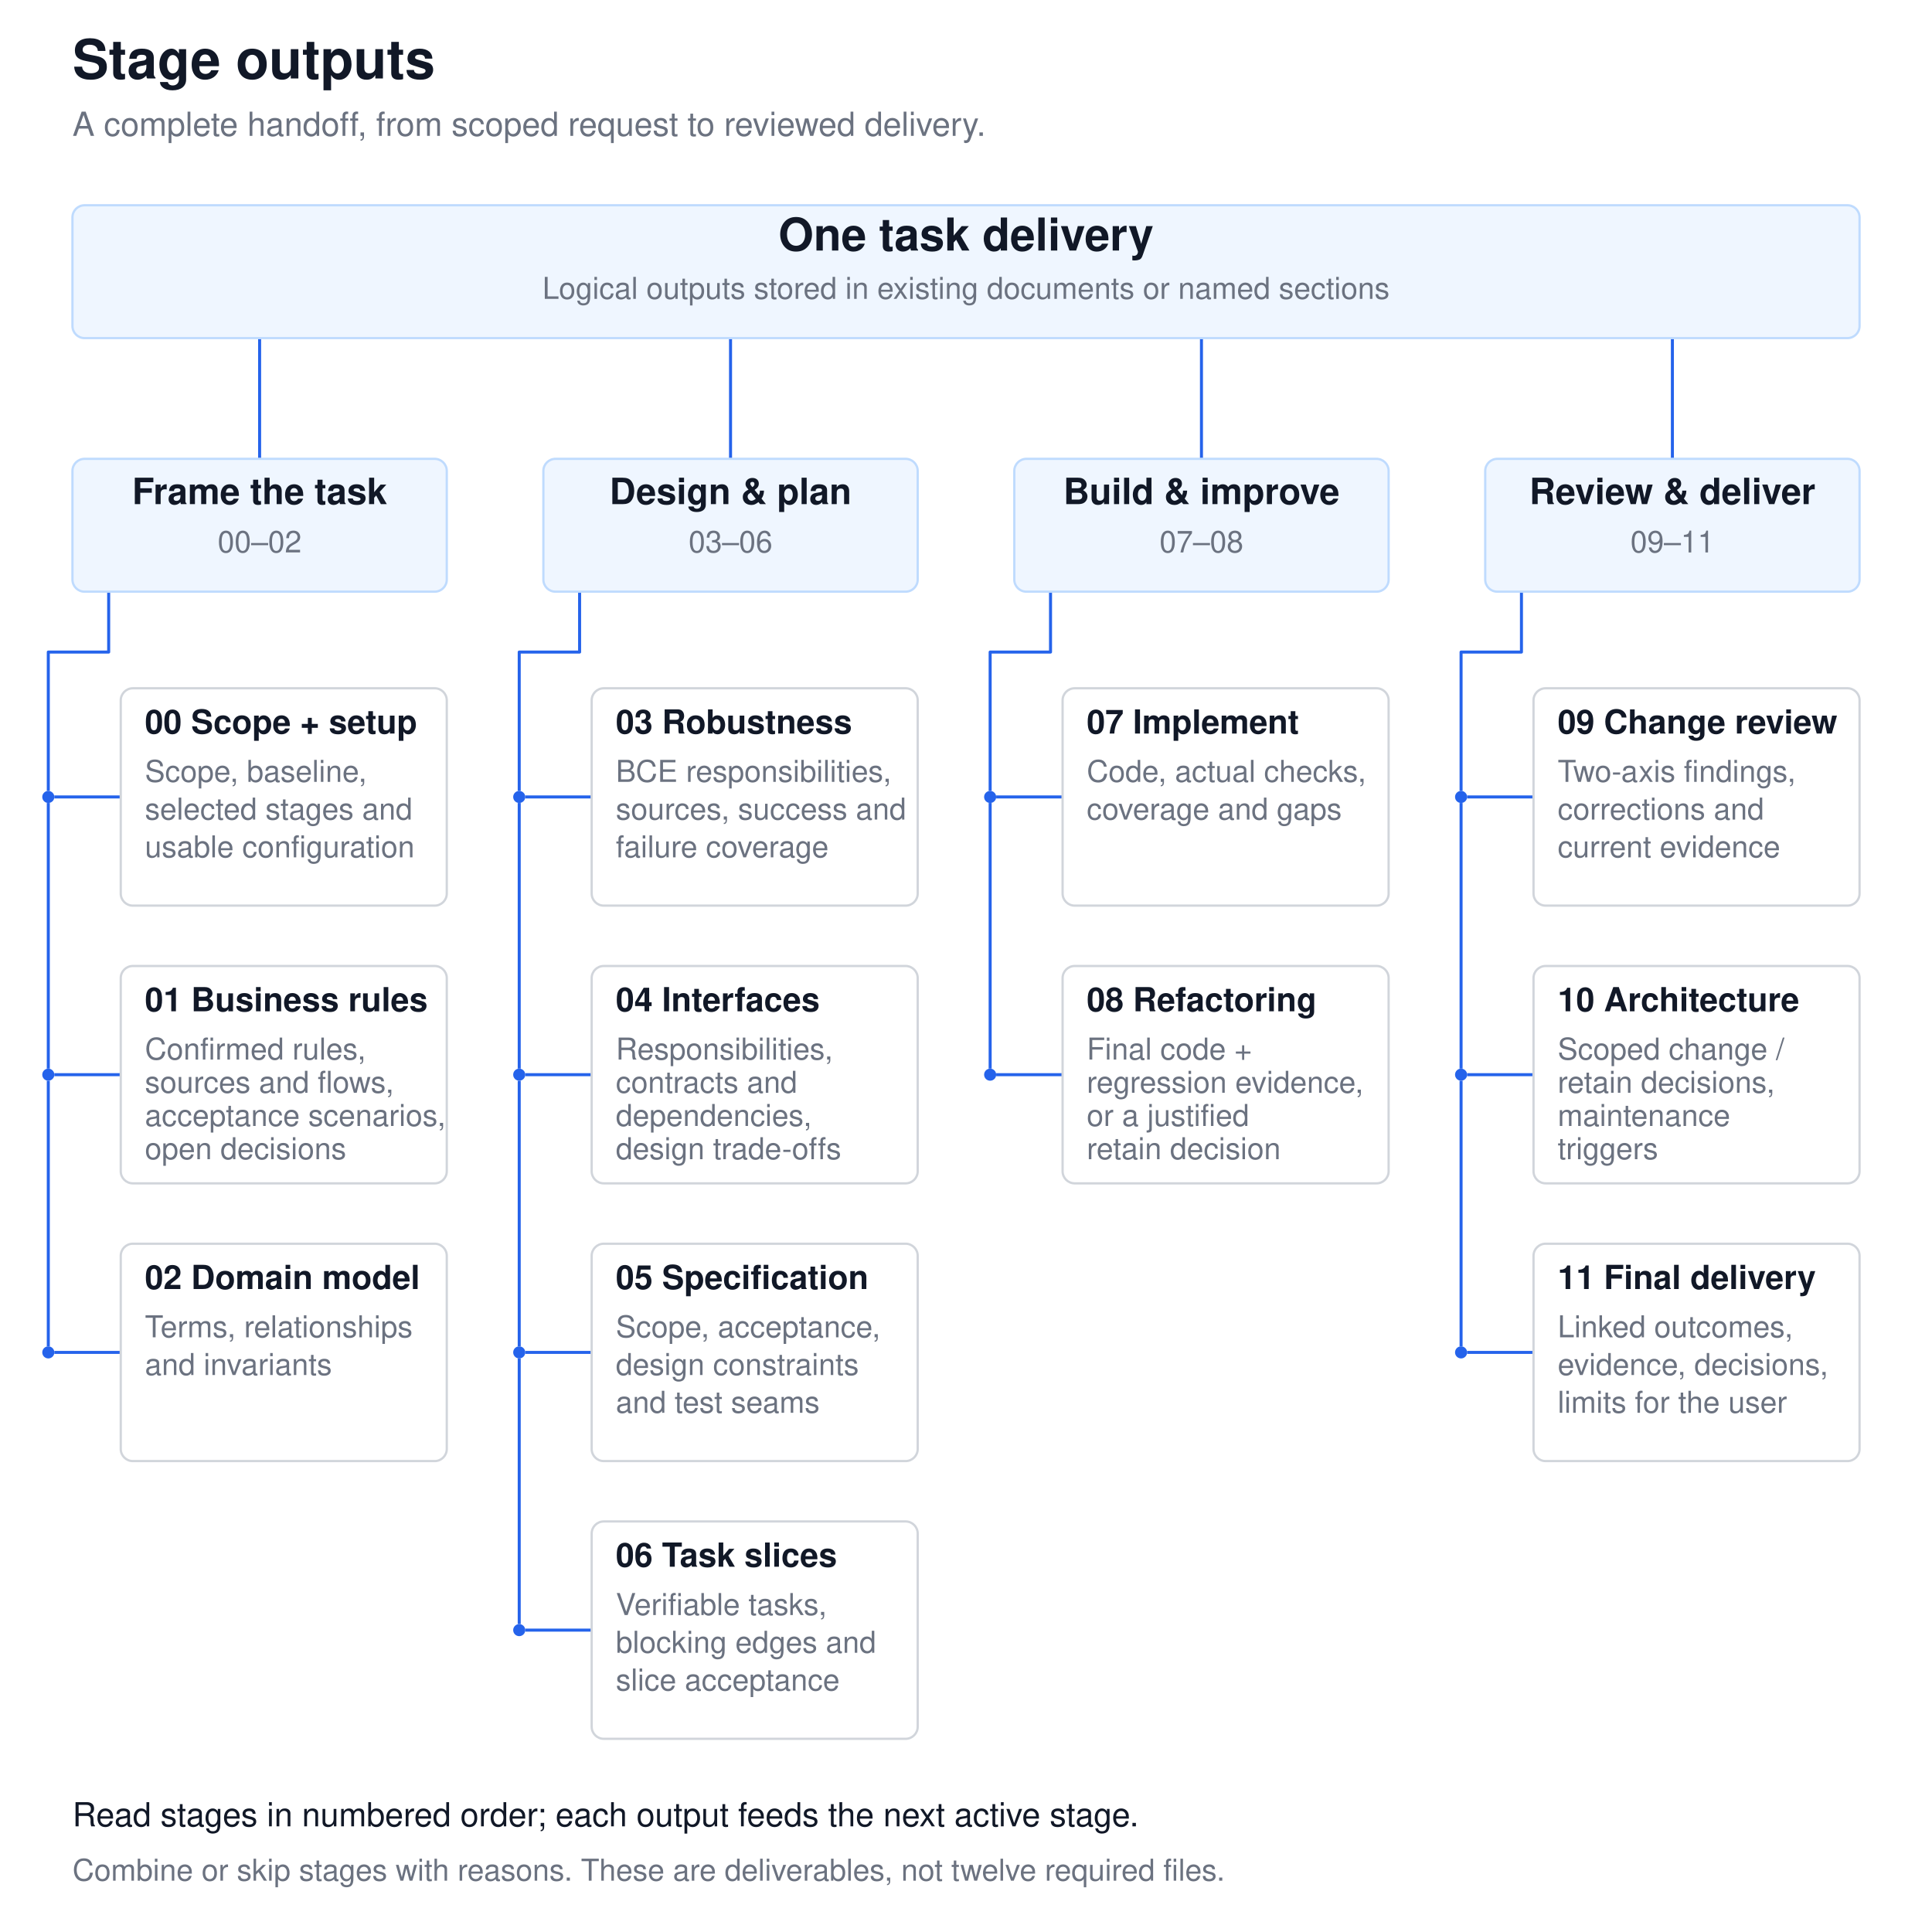
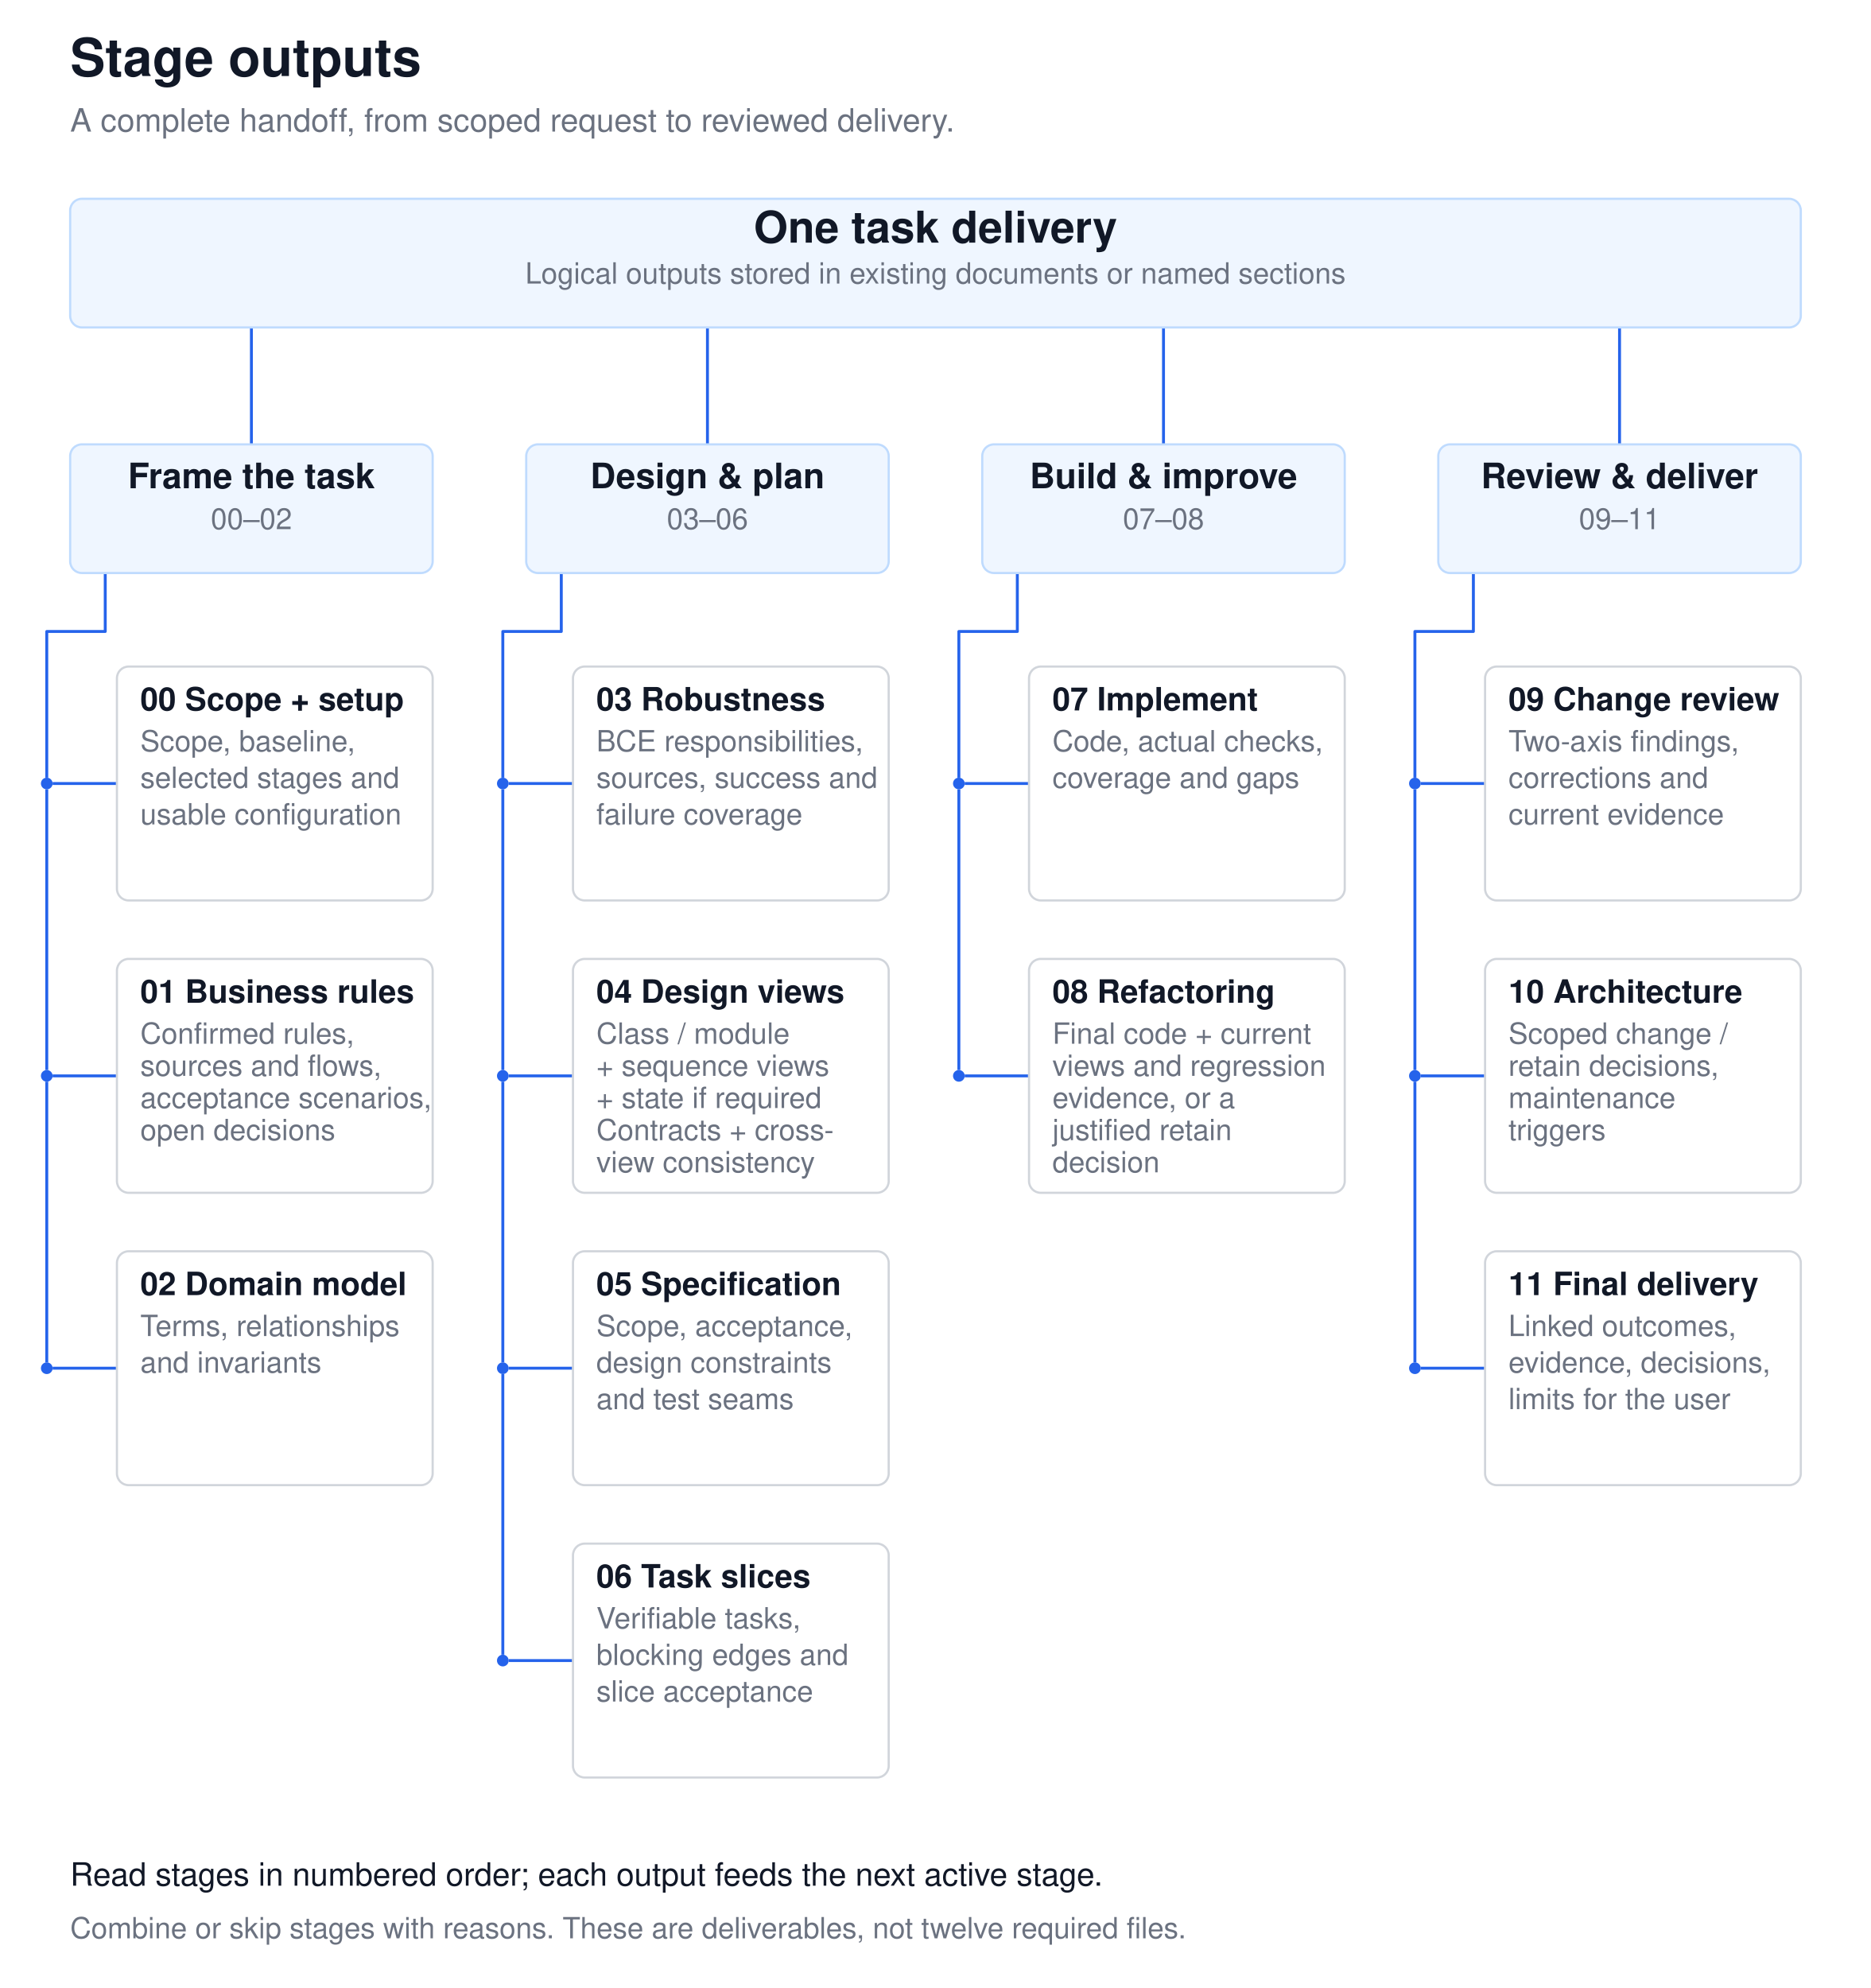
- <svg xmlns="http://www.w3.org/2000/svg" viewBox="0 0 1280 1280" width="1280" height="1280" role="img" aria-labelledby="stage-outputs-title stage-outputs-desc" data-generator="fireworks-tech-graph" data-style="1" data-quality-profile="showcase">
+ <svg xmlns="http://www.w3.org/2000/svg" viewBox="0 0 1280 1360" width="1280" height="1360" role="img" aria-labelledby="stage-outputs-title stage-outputs-desc" data-generator="fireworks-tech-graph" data-style="1" data-quality-profile="showcase">
  <style>text{font-family:"Helvetica Neue",Helvetica,Arial,sans-serif}</style>
-   <rect data-graph-role="background" width="1280" height="1280" fill="#ffffff" />
+   <rect data-graph-role="background" width="1280" height="1360" fill="#ffffff" />
  <path id="root-prepare" data-graph-role="edge" data-edge-id="root-prepare" data-source="delivery-root" data-target="prepare" d="M 172 224 L 172 304" fill="none" stroke="#2563eb" stroke-width="2" stroke-linejoin="round" />
-   <path id="prepare-to-branch" data-graph-role="edge" data-edge-id="prepare-to-branch" data-source="prepare" data-target="prepare-branch-00" d="M 72 392 L 72 432 L 32 432 L 32 524" fill="none" stroke="#2563eb" stroke-width="2" stroke-linejoin="round" />
-   <path id="prepare-leaf-00" data-graph-role="edge" data-edge-id="prepare-leaf-00" data-source="prepare-branch-00" data-target="stage-00" d="M 36 528 L 80 528" fill="none" stroke="#2563eb" stroke-width="2" stroke-linejoin="round" />
-   <path id="prepare-spine-01" data-graph-role="edge" data-edge-id="prepare-spine-01" data-source="prepare-branch-00" data-target="prepare-branch-01" d="M 32 532 L 32 708" fill="none" stroke="#2563eb" stroke-width="2" stroke-linejoin="round" />
-   <path id="prepare-leaf-01" data-graph-role="edge" data-edge-id="prepare-leaf-01" data-source="prepare-branch-01" data-target="stage-01" d="M 36 712 L 80 712" fill="none" stroke="#2563eb" stroke-width="2" stroke-linejoin="round" />
-   <path id="prepare-spine-02" data-graph-role="edge" data-edge-id="prepare-spine-02" data-source="prepare-branch-01" data-target="prepare-branch-02" d="M 32 716 L 32 892" fill="none" stroke="#2563eb" stroke-width="2" stroke-linejoin="round" />
-   <path id="prepare-leaf-02" data-graph-role="edge" data-edge-id="prepare-leaf-02" data-source="prepare-branch-02" data-target="stage-02" d="M 36 896 L 80 896" fill="none" stroke="#2563eb" stroke-width="2" stroke-linejoin="round" />
+   <path id="prepare-to-branch" data-graph-role="edge" data-edge-id="prepare-to-branch" data-source="prepare" data-target="prepare-branch-00" d="M 72 392 L 72 432 L 32 432 L 32 532" fill="none" stroke="#2563eb" stroke-width="2" stroke-linejoin="round" />
+   <path id="prepare-leaf-00" data-graph-role="edge" data-edge-id="prepare-leaf-00" data-source="prepare-branch-00" data-target="stage-00" d="M 36 536 L 80 536" fill="none" stroke="#2563eb" stroke-width="2" stroke-linejoin="round" />
+   <path id="prepare-spine-01" data-graph-role="edge" data-edge-id="prepare-spine-01" data-source="prepare-branch-00" data-target="prepare-branch-01" d="M 32 540 L 32 732" fill="none" stroke="#2563eb" stroke-width="2" stroke-linejoin="round" />
+   <path id="prepare-leaf-01" data-graph-role="edge" data-edge-id="prepare-leaf-01" data-source="prepare-branch-01" data-target="stage-01" d="M 36 736 L 80 736" fill="none" stroke="#2563eb" stroke-width="2" stroke-linejoin="round" />
+   <path id="prepare-spine-02" data-graph-role="edge" data-edge-id="prepare-spine-02" data-source="prepare-branch-01" data-target="prepare-branch-02" d="M 32 740 L 32 932" fill="none" stroke="#2563eb" stroke-width="2" stroke-linejoin="round" />
+   <path id="prepare-leaf-02" data-graph-role="edge" data-edge-id="prepare-leaf-02" data-source="prepare-branch-02" data-target="stage-02" d="M 36 936 L 80 936" fill="none" stroke="#2563eb" stroke-width="2" stroke-linejoin="round" />
  <path id="root-design" data-graph-role="edge" data-edge-id="root-design" data-source="delivery-root" data-target="design" d="M 484 224 L 484 304" fill="none" stroke="#2563eb" stroke-width="2" stroke-linejoin="round" />
-   <path id="design-to-branch" data-graph-role="edge" data-edge-id="design-to-branch" data-source="design" data-target="design-branch-03" d="M 384 392 L 384 432 L 344 432 L 344 524" fill="none" stroke="#2563eb" stroke-width="2" stroke-linejoin="round" />
-   <path id="design-leaf-03" data-graph-role="edge" data-edge-id="design-leaf-03" data-source="design-branch-03" data-target="stage-03" d="M 348 528 L 392 528" fill="none" stroke="#2563eb" stroke-width="2" stroke-linejoin="round" />
-   <path id="design-spine-04" data-graph-role="edge" data-edge-id="design-spine-04" data-source="design-branch-03" data-target="design-branch-04" d="M 344 532 L 344 708" fill="none" stroke="#2563eb" stroke-width="2" stroke-linejoin="round" />
-   <path id="design-leaf-04" data-graph-role="edge" data-edge-id="design-leaf-04" data-source="design-branch-04" data-target="stage-04" d="M 348 712 L 392 712" fill="none" stroke="#2563eb" stroke-width="2" stroke-linejoin="round" />
-   <path id="design-spine-05" data-graph-role="edge" data-edge-id="design-spine-05" data-source="design-branch-04" data-target="design-branch-05" d="M 344 716 L 344 892" fill="none" stroke="#2563eb" stroke-width="2" stroke-linejoin="round" />
-   <path id="design-leaf-05" data-graph-role="edge" data-edge-id="design-leaf-05" data-source="design-branch-05" data-target="stage-05" d="M 348 896 L 392 896" fill="none" stroke="#2563eb" stroke-width="2" stroke-linejoin="round" />
-   <path id="design-spine-06" data-graph-role="edge" data-edge-id="design-spine-06" data-source="design-branch-05" data-target="design-branch-06" d="M 344 900 L 344 1076" fill="none" stroke="#2563eb" stroke-width="2" stroke-linejoin="round" />
-   <path id="design-leaf-06" data-graph-role="edge" data-edge-id="design-leaf-06" data-source="design-branch-06" data-target="stage-06" d="M 348 1080 L 392 1080" fill="none" stroke="#2563eb" stroke-width="2" stroke-linejoin="round" />
+   <path id="design-to-branch" data-graph-role="edge" data-edge-id="design-to-branch" data-source="design" data-target="design-branch-03" d="M 384 392 L 384 432 L 344 432 L 344 532" fill="none" stroke="#2563eb" stroke-width="2" stroke-linejoin="round" />
+   <path id="design-leaf-03" data-graph-role="edge" data-edge-id="design-leaf-03" data-source="design-branch-03" data-target="stage-03" d="M 348 536 L 392 536" fill="none" stroke="#2563eb" stroke-width="2" stroke-linejoin="round" />
+   <path id="design-spine-04" data-graph-role="edge" data-edge-id="design-spine-04" data-source="design-branch-03" data-target="design-branch-04" d="M 344 540 L 344 732" fill="none" stroke="#2563eb" stroke-width="2" stroke-linejoin="round" />
+   <path id="design-leaf-04" data-graph-role="edge" data-edge-id="design-leaf-04" data-source="design-branch-04" data-target="stage-04" d="M 348 736 L 392 736" fill="none" stroke="#2563eb" stroke-width="2" stroke-linejoin="round" />
+   <path id="design-spine-05" data-graph-role="edge" data-edge-id="design-spine-05" data-source="design-branch-04" data-target="design-branch-05" d="M 344 740 L 344 932" fill="none" stroke="#2563eb" stroke-width="2" stroke-linejoin="round" />
+   <path id="design-leaf-05" data-graph-role="edge" data-edge-id="design-leaf-05" data-source="design-branch-05" data-target="stage-05" d="M 348 936 L 392 936" fill="none" stroke="#2563eb" stroke-width="2" stroke-linejoin="round" />
+   <path id="design-spine-06" data-graph-role="edge" data-edge-id="design-spine-06" data-source="design-branch-05" data-target="design-branch-06" d="M 344 940 L 344 1132" fill="none" stroke="#2563eb" stroke-width="2" stroke-linejoin="round" />
+   <path id="design-leaf-06" data-graph-role="edge" data-edge-id="design-leaf-06" data-source="design-branch-06" data-target="stage-06" d="M 348 1136 L 392 1136" fill="none" stroke="#2563eb" stroke-width="2" stroke-linejoin="round" />
  <path id="root-build" data-graph-role="edge" data-edge-id="root-build" data-source="delivery-root" data-target="build" d="M 796 224 L 796 304" fill="none" stroke="#2563eb" stroke-width="2" stroke-linejoin="round" />
-   <path id="build-to-branch" data-graph-role="edge" data-edge-id="build-to-branch" data-source="build" data-target="build-branch-07" d="M 696 392 L 696 432 L 656 432 L 656 524" fill="none" stroke="#2563eb" stroke-width="2" stroke-linejoin="round" />
-   <path id="build-leaf-07" data-graph-role="edge" data-edge-id="build-leaf-07" data-source="build-branch-07" data-target="stage-07" d="M 660 528 L 704 528" fill="none" stroke="#2563eb" stroke-width="2" stroke-linejoin="round" />
-   <path id="build-spine-08" data-graph-role="edge" data-edge-id="build-spine-08" data-source="build-branch-07" data-target="build-branch-08" d="M 656 532 L 656 708" fill="none" stroke="#2563eb" stroke-width="2" stroke-linejoin="round" />
-   <path id="build-leaf-08" data-graph-role="edge" data-edge-id="build-leaf-08" data-source="build-branch-08" data-target="stage-08" d="M 660 712 L 704 712" fill="none" stroke="#2563eb" stroke-width="2" stroke-linejoin="round" />
+   <path id="build-to-branch" data-graph-role="edge" data-edge-id="build-to-branch" data-source="build" data-target="build-branch-07" d="M 696 392 L 696 432 L 656 432 L 656 532" fill="none" stroke="#2563eb" stroke-width="2" stroke-linejoin="round" />
+   <path id="build-leaf-07" data-graph-role="edge" data-edge-id="build-leaf-07" data-source="build-branch-07" data-target="stage-07" d="M 660 536 L 704 536" fill="none" stroke="#2563eb" stroke-width="2" stroke-linejoin="round" />
+   <path id="build-spine-08" data-graph-role="edge" data-edge-id="build-spine-08" data-source="build-branch-07" data-target="build-branch-08" d="M 656 540 L 656 732" fill="none" stroke="#2563eb" stroke-width="2" stroke-linejoin="round" />
+   <path id="build-leaf-08" data-graph-role="edge" data-edge-id="build-leaf-08" data-source="build-branch-08" data-target="stage-08" d="M 660 736 L 704 736" fill="none" stroke="#2563eb" stroke-width="2" stroke-linejoin="round" />
  <path id="root-review" data-graph-role="edge" data-edge-id="root-review" data-source="delivery-root" data-target="review" d="M 1108 224 L 1108 304" fill="none" stroke="#2563eb" stroke-width="2" stroke-linejoin="round" />
-   <path id="review-to-branch" data-graph-role="edge" data-edge-id="review-to-branch" data-source="review" data-target="review-branch-09" d="M 1008 392 L 1008 432 L 968 432 L 968 524" fill="none" stroke="#2563eb" stroke-width="2" stroke-linejoin="round" />
-   <path id="review-leaf-09" data-graph-role="edge" data-edge-id="review-leaf-09" data-source="review-branch-09" data-target="stage-09" d="M 972 528 L 1016 528" fill="none" stroke="#2563eb" stroke-width="2" stroke-linejoin="round" />
-   <path id="review-spine-10" data-graph-role="edge" data-edge-id="review-spine-10" data-source="review-branch-09" data-target="review-branch-10" d="M 968 532 L 968 708" fill="none" stroke="#2563eb" stroke-width="2" stroke-linejoin="round" />
-   <path id="review-leaf-10" data-graph-role="edge" data-edge-id="review-leaf-10" data-source="review-branch-10" data-target="stage-10" d="M 972 712 L 1016 712" fill="none" stroke="#2563eb" stroke-width="2" stroke-linejoin="round" />
-   <path id="review-spine-11" data-graph-role="edge" data-edge-id="review-spine-11" data-source="review-branch-10" data-target="review-branch-11" d="M 968 716 L 968 892" fill="none" stroke="#2563eb" stroke-width="2" stroke-linejoin="round" />
-   <path id="review-leaf-11" data-graph-role="edge" data-edge-id="review-leaf-11" data-source="review-branch-11" data-target="stage-11" d="M 972 896 L 1016 896" fill="none" stroke="#2563eb" stroke-width="2" stroke-linejoin="round" />
+   <path id="review-to-branch" data-graph-role="edge" data-edge-id="review-to-branch" data-source="review" data-target="review-branch-09" d="M 1008 392 L 1008 432 L 968 432 L 968 532" fill="none" stroke="#2563eb" stroke-width="2" stroke-linejoin="round" />
+   <path id="review-leaf-09" data-graph-role="edge" data-edge-id="review-leaf-09" data-source="review-branch-09" data-target="stage-09" d="M 972 536 L 1016 536" fill="none" stroke="#2563eb" stroke-width="2" stroke-linejoin="round" />
+   <path id="review-spine-10" data-graph-role="edge" data-edge-id="review-spine-10" data-source="review-branch-09" data-target="review-branch-10" d="M 968 540 L 968 732" fill="none" stroke="#2563eb" stroke-width="2" stroke-linejoin="round" />
+   <path id="review-leaf-10" data-graph-role="edge" data-edge-id="review-leaf-10" data-source="review-branch-10" data-target="stage-10" d="M 972 736 L 1016 736" fill="none" stroke="#2563eb" stroke-width="2" stroke-linejoin="round" />
+   <path id="review-spine-11" data-graph-role="edge" data-edge-id="review-spine-11" data-source="review-branch-10" data-target="review-branch-11" d="M 968 740 L 968 932" fill="none" stroke="#2563eb" stroke-width="2" stroke-linejoin="round" />
+   <path id="review-leaf-11" data-graph-role="edge" data-edge-id="review-leaf-11" data-source="review-branch-11" data-target="stage-11" d="M 972 936 L 1016 936" fill="none" stroke="#2563eb" stroke-width="2" stroke-linejoin="round" />
  <g id="delivery-root" data-graph-role="node" data-node-id="delivery-root" data-graph-bounds="48 136 1232 224" data-full-text="One task delivery | Logical outputs stored in existing documents or named sections">
    <rect x="48" y="136" width="1184" height="88" rx="8" fill="#eff6ff" stroke="#bfdbfe" stroke-width="1.5" />
    <text x="640.0" y="166" font-size="30" font-weight="600" fill="#111827" text-anchor="middle">One task delivery</text>
-     <text x="640.0" y="198" font-size="20" font-weight="400" fill="#6b7280" text-anchor="middle">Logical outputs stored in existing documents or named sections</text>
+     <text x="640.0" y="194" font-size="20" font-weight="400" fill="#6b7280" text-anchor="middle">Logical outputs stored in existing documents or named sections</text>
  </g>
  <g id="prepare" data-graph-role="node" data-node-id="prepare" data-graph-bounds="48 304 296 392" data-full-text="Frame the task | 00–02">
    <rect x="48" y="304" width="248" height="88" rx="8" fill="#eff6ff" stroke="#bfdbfe" stroke-width="1.5" />
    <text x="172.0" y="334" font-size="24" font-weight="600" fill="#111827" text-anchor="middle">Frame the task</text>
-     <text x="172.0" y="366" font-size="20" font-weight="400" fill="#6b7280" text-anchor="middle">00–02</text>
+     <text x="172.0" y="362" font-size="20" font-weight="400" fill="#6b7280" text-anchor="middle">00–02</text>
  </g>
-   <circle id="prepare-branch-00" data-graph-role="node" data-node-id="prepare-branch-00" data-graph-bounds="28 524 36 532" cx="32" cy="528" r="4" fill="#2563eb" />
-   <g id="stage-00" data-graph-role="node" data-node-id="stage-00" data-graph-bounds="80 456 296 600" data-full-text="00 Scope + setup | Scope, baseline, | selected stages and | usable configuration">
-     <rect x="80" y="456" width="216" height="144" rx="8" fill="#ffffff" stroke="#d1d5db" stroke-width="1.5" />
+   <circle id="prepare-branch-00" data-graph-role="node" data-node-id="prepare-branch-00" data-graph-bounds="28 532 36 540" cx="32" cy="536" r="4" fill="#2563eb" />
+   <g id="stage-00" data-graph-role="node" data-node-id="stage-00" data-graph-bounds="80 456 296 616" data-full-text="00 Scope + setup | Scope, baseline, | selected stages and | usable configuration">
+     <rect x="80" y="456" width="216" height="160" rx="8" fill="#ffffff" stroke="#d1d5db" stroke-width="1.5" />
    <text x="96" y="486" font-size="22" font-weight="600" fill="#111827" text-anchor="start">00 Scope + setup</text>
-     <text x="96" y="518" font-size="20" font-weight="400" fill="#6b7280" text-anchor="start">Scope, baseline,</text>
-     <text x="96" y="543" font-size="20" font-weight="400" fill="#6b7280" text-anchor="start">selected stages and</text>
-     <text x="96" y="568" font-size="20" font-weight="400" fill="#6b7280" text-anchor="start">usable configuration</text>
+     <text x="96" y="514" font-size="20" font-weight="400" fill="#6b7280" text-anchor="start">Scope, baseline,</text>
+     <text x="96" y="539" font-size="20" font-weight="400" fill="#6b7280" text-anchor="start">selected stages and</text>
+     <text x="96" y="564" font-size="20" font-weight="400" fill="#6b7280" text-anchor="start">usable configuration</text>
  </g>
-   <circle id="prepare-branch-01" data-graph-role="node" data-node-id="prepare-branch-01" data-graph-bounds="28 708 36 716" cx="32" cy="712" r="4" fill="#2563eb" />
-   <g id="stage-01" data-graph-role="node" data-node-id="stage-01" data-graph-bounds="80 640 296 784" data-full-text="01 Business rules | Confirmed rules, | sources and flows, | acceptance scenarios, | open decisions">
-     <rect x="80" y="640" width="216" height="144" rx="8" fill="#ffffff" stroke="#d1d5db" stroke-width="1.5" />
-     <text x="96" y="670" font-size="22" font-weight="600" fill="#111827" text-anchor="start">01 Business rules</text>
-     <text x="96" y="702" font-size="20" font-weight="400" fill="#6b7280" text-anchor="start">Confirmed rules,</text>
-     <text x="96" y="724" font-size="20" font-weight="400" fill="#6b7280" text-anchor="start">sources and flows,</text>
-     <text x="96" y="746" font-size="20" font-weight="400" fill="#6b7280" text-anchor="start">acceptance scenarios,</text>
-     <text x="96" y="768" font-size="20" font-weight="400" fill="#6b7280" text-anchor="start">open decisions</text>
+   <circle id="prepare-branch-01" data-graph-role="node" data-node-id="prepare-branch-01" data-graph-bounds="28 732 36 740" cx="32" cy="736" r="4" fill="#2563eb" />
+   <g id="stage-01" data-graph-role="node" data-node-id="stage-01" data-graph-bounds="80 656 296 816" data-full-text="01 Business rules | Confirmed rules, | sources and flows, | acceptance scenarios, | open decisions">
+     <rect x="80" y="656" width="216" height="160" rx="8" fill="#ffffff" stroke="#d1d5db" stroke-width="1.5" />
+     <text x="96" y="686" font-size="22" font-weight="600" fill="#111827" text-anchor="start">01 Business rules</text>
+     <text x="96" y="714" font-size="20" font-weight="400" fill="#6b7280" text-anchor="start">Confirmed rules,</text>
+     <text x="96" y="736" font-size="20" font-weight="400" fill="#6b7280" text-anchor="start">sources and flows,</text>
+     <text x="96" y="758" font-size="20" font-weight="400" fill="#6b7280" text-anchor="start">acceptance scenarios,</text>
+     <text x="96" y="780" font-size="20" font-weight="400" fill="#6b7280" text-anchor="start">open decisions</text>
  </g>
-   <circle id="prepare-branch-02" data-graph-role="node" data-node-id="prepare-branch-02" data-graph-bounds="28 892 36 900" cx="32" cy="896" r="4" fill="#2563eb" />
-   <g id="stage-02" data-graph-role="node" data-node-id="stage-02" data-graph-bounds="80 824 296 968" data-full-text="02 Domain model | Terms, relationships | and invariants">
-     <rect x="80" y="824" width="216" height="144" rx="8" fill="#ffffff" stroke="#d1d5db" stroke-width="1.5" />
-     <text x="96" y="854" font-size="22" font-weight="600" fill="#111827" text-anchor="start">02 Domain model</text>
-     <text x="96" y="886" font-size="20" font-weight="400" fill="#6b7280" text-anchor="start">Terms, relationships</text>
-     <text x="96" y="911" font-size="20" font-weight="400" fill="#6b7280" text-anchor="start">and invariants</text>
+   <circle id="prepare-branch-02" data-graph-role="node" data-node-id="prepare-branch-02" data-graph-bounds="28 932 36 940" cx="32" cy="936" r="4" fill="#2563eb" />
+   <g id="stage-02" data-graph-role="node" data-node-id="stage-02" data-graph-bounds="80 856 296 1016" data-full-text="02 Domain model | Terms, relationships | and invariants">
+     <rect x="80" y="856" width="216" height="160" rx="8" fill="#ffffff" stroke="#d1d5db" stroke-width="1.5" />
+     <text x="96" y="886" font-size="22" font-weight="600" fill="#111827" text-anchor="start">02 Domain model</text>
+     <text x="96" y="914" font-size="20" font-weight="400" fill="#6b7280" text-anchor="start">Terms, relationships</text>
+     <text x="96" y="939" font-size="20" font-weight="400" fill="#6b7280" text-anchor="start">and invariants</text>
  </g>
  <g id="design" data-graph-role="node" data-node-id="design" data-graph-bounds="360 304 608 392" data-full-text="Design &amp; plan | 03–06">
    <rect x="360" y="304" width="248" height="88" rx="8" fill="#eff6ff" stroke="#bfdbfe" stroke-width="1.5" />
    <text x="484.0" y="334" font-size="24" font-weight="600" fill="#111827" text-anchor="middle">Design &amp; plan</text>
-     <text x="484.0" y="366" font-size="20" font-weight="400" fill="#6b7280" text-anchor="middle">03–06</text>
+     <text x="484.0" y="362" font-size="20" font-weight="400" fill="#6b7280" text-anchor="middle">03–06</text>
  </g>
-   <circle id="design-branch-03" data-graph-role="node" data-node-id="design-branch-03" data-graph-bounds="340 524 348 532" cx="344" cy="528" r="4" fill="#2563eb" />
-   <g id="stage-03" data-graph-role="node" data-node-id="stage-03" data-graph-bounds="392 456 608 600" data-full-text="03 Robustness | BCE responsibilities, | sources, success and | failure coverage">
-     <rect x="392" y="456" width="216" height="144" rx="8" fill="#ffffff" stroke="#d1d5db" stroke-width="1.5" />
+   <circle id="design-branch-03" data-graph-role="node" data-node-id="design-branch-03" data-graph-bounds="340 532 348 540" cx="344" cy="536" r="4" fill="#2563eb" />
+   <g id="stage-03" data-graph-role="node" data-node-id="stage-03" data-graph-bounds="392 456 608 616" data-full-text="03 Robustness | BCE responsibilities, | sources, success and | failure coverage">
+     <rect x="392" y="456" width="216" height="160" rx="8" fill="#ffffff" stroke="#d1d5db" stroke-width="1.5" />
    <text x="408" y="486" font-size="22" font-weight="600" fill="#111827" text-anchor="start">03 Robustness</text>
-     <text x="408" y="518" font-size="20" font-weight="400" fill="#6b7280" text-anchor="start">BCE responsibilities,</text>
-     <text x="408" y="543" font-size="20" font-weight="400" fill="#6b7280" text-anchor="start">sources, success and</text>
-     <text x="408" y="568" font-size="20" font-weight="400" fill="#6b7280" text-anchor="start">failure coverage</text>
+     <text x="408" y="514" font-size="20" font-weight="400" fill="#6b7280" text-anchor="start">BCE responsibilities,</text>
+     <text x="408" y="539" font-size="20" font-weight="400" fill="#6b7280" text-anchor="start">sources, success and</text>
+     <text x="408" y="564" font-size="20" font-weight="400" fill="#6b7280" text-anchor="start">failure coverage</text>
  </g>
-   <circle id="design-branch-04" data-graph-role="node" data-node-id="design-branch-04" data-graph-bounds="340 708 348 716" cx="344" cy="712" r="4" fill="#2563eb" />
-   <g id="stage-04" data-graph-role="node" data-node-id="stage-04" data-graph-bounds="392 640 608 784" data-full-text="04 Interfaces | Responsibilities, | contracts and | dependencies, | design trade-offs">
-     <rect x="392" y="640" width="216" height="144" rx="8" fill="#ffffff" stroke="#d1d5db" stroke-width="1.5" />
-     <text x="408" y="670" font-size="22" font-weight="600" fill="#111827" text-anchor="start">04 Interfaces</text>
-     <text x="408" y="702" font-size="20" font-weight="400" fill="#6b7280" text-anchor="start">Responsibilities,</text>
-     <text x="408" y="724" font-size="20" font-weight="400" fill="#6b7280" text-anchor="start">contracts and</text>
-     <text x="408" y="746" font-size="20" font-weight="400" fill="#6b7280" text-anchor="start">dependencies,</text>
-     <text x="408" y="768" font-size="20" font-weight="400" fill="#6b7280" text-anchor="start">design trade-offs</text>
+   <circle id="design-branch-04" data-graph-role="node" data-node-id="design-branch-04" data-graph-bounds="340 732 348 740" cx="344" cy="736" r="4" fill="#2563eb" />
+   <g id="stage-04" data-graph-role="node" data-node-id="stage-04" data-graph-bounds="392 656 608 816" data-full-text="04 Design views | Class / module | + sequence views | + state if required | Contracts + cross- | view consistency">
+     <rect x="392" y="656" width="216" height="160" rx="8" fill="#ffffff" stroke="#d1d5db" stroke-width="1.5" />
+     <text x="408" y="686" font-size="22" font-weight="600" fill="#111827" text-anchor="start">04 Design views</text>
+     <text x="408" y="714" font-size="20" font-weight="400" fill="#6b7280" text-anchor="start">Class / module</text>
+     <text x="408" y="736" font-size="20" font-weight="400" fill="#6b7280" text-anchor="start">+ sequence views</text>
+     <text x="408" y="758" font-size="20" font-weight="400" fill="#6b7280" text-anchor="start">+ state if required</text>
+     <text x="408" y="780" font-size="20" font-weight="400" fill="#6b7280" text-anchor="start">Contracts + cross-</text>
+     <text x="408" y="802" font-size="20" font-weight="400" fill="#6b7280" text-anchor="start">view consistency</text>
  </g>
-   <circle id="design-branch-05" data-graph-role="node" data-node-id="design-branch-05" data-graph-bounds="340 892 348 900" cx="344" cy="896" r="4" fill="#2563eb" />
-   <g id="stage-05" data-graph-role="node" data-node-id="stage-05" data-graph-bounds="392 824 608 968" data-full-text="05 Specification | Scope, acceptance, | design constraints | and test seams">
-     <rect x="392" y="824" width="216" height="144" rx="8" fill="#ffffff" stroke="#d1d5db" stroke-width="1.5" />
-     <text x="408" y="854" font-size="22" font-weight="600" fill="#111827" text-anchor="start">05 Specification</text>
-     <text x="408" y="886" font-size="20" font-weight="400" fill="#6b7280" text-anchor="start">Scope, acceptance,</text>
-     <text x="408" y="911" font-size="20" font-weight="400" fill="#6b7280" text-anchor="start">design constraints</text>
-     <text x="408" y="936" font-size="20" font-weight="400" fill="#6b7280" text-anchor="start">and test seams</text>
+   <circle id="design-branch-05" data-graph-role="node" data-node-id="design-branch-05" data-graph-bounds="340 932 348 940" cx="344" cy="936" r="4" fill="#2563eb" />
+   <g id="stage-05" data-graph-role="node" data-node-id="stage-05" data-graph-bounds="392 856 608 1016" data-full-text="05 Specification | Scope, acceptance, | design constraints | and test seams">
+     <rect x="392" y="856" width="216" height="160" rx="8" fill="#ffffff" stroke="#d1d5db" stroke-width="1.5" />
+     <text x="408" y="886" font-size="22" font-weight="600" fill="#111827" text-anchor="start">05 Specification</text>
+     <text x="408" y="914" font-size="20" font-weight="400" fill="#6b7280" text-anchor="start">Scope, acceptance,</text>
+     <text x="408" y="939" font-size="20" font-weight="400" fill="#6b7280" text-anchor="start">design constraints</text>
+     <text x="408" y="964" font-size="20" font-weight="400" fill="#6b7280" text-anchor="start">and test seams</text>
  </g>
-   <circle id="design-branch-06" data-graph-role="node" data-node-id="design-branch-06" data-graph-bounds="340 1076 348 1084" cx="344" cy="1080" r="4" fill="#2563eb" />
-   <g id="stage-06" data-graph-role="node" data-node-id="stage-06" data-graph-bounds="392 1008 608 1152" data-full-text="06 Task slices | Verifiable tasks, | blocking edges and | slice acceptance">
-     <rect x="392" y="1008" width="216" height="144" rx="8" fill="#ffffff" stroke="#d1d5db" stroke-width="1.5" />
-     <text x="408" y="1038" font-size="22" font-weight="600" fill="#111827" text-anchor="start">06 Task slices</text>
-     <text x="408" y="1070" font-size="20" font-weight="400" fill="#6b7280" text-anchor="start">Verifiable tasks,</text>
-     <text x="408" y="1095" font-size="20" font-weight="400" fill="#6b7280" text-anchor="start">blocking edges and</text>
-     <text x="408" y="1120" font-size="20" font-weight="400" fill="#6b7280" text-anchor="start">slice acceptance</text>
+   <circle id="design-branch-06" data-graph-role="node" data-node-id="design-branch-06" data-graph-bounds="340 1132 348 1140" cx="344" cy="1136" r="4" fill="#2563eb" />
+   <g id="stage-06" data-graph-role="node" data-node-id="stage-06" data-graph-bounds="392 1056 608 1216" data-full-text="06 Task slices | Verifiable tasks, | blocking edges and | slice acceptance">
+     <rect x="392" y="1056" width="216" height="160" rx="8" fill="#ffffff" stroke="#d1d5db" stroke-width="1.5" />
+     <text x="408" y="1086" font-size="22" font-weight="600" fill="#111827" text-anchor="start">06 Task slices</text>
+     <text x="408" y="1114" font-size="20" font-weight="400" fill="#6b7280" text-anchor="start">Verifiable tasks,</text>
+     <text x="408" y="1139" font-size="20" font-weight="400" fill="#6b7280" text-anchor="start">blocking edges and</text>
+     <text x="408" y="1164" font-size="20" font-weight="400" fill="#6b7280" text-anchor="start">slice acceptance</text>
  </g>
  <g id="build" data-graph-role="node" data-node-id="build" data-graph-bounds="672 304 920 392" data-full-text="Build &amp; improve | 07–08">
    <rect x="672" y="304" width="248" height="88" rx="8" fill="#eff6ff" stroke="#bfdbfe" stroke-width="1.5" />
    <text x="796.0" y="334" font-size="24" font-weight="600" fill="#111827" text-anchor="middle">Build &amp; improve</text>
-     <text x="796.0" y="366" font-size="20" font-weight="400" fill="#6b7280" text-anchor="middle">07–08</text>
+     <text x="796.0" y="362" font-size="20" font-weight="400" fill="#6b7280" text-anchor="middle">07–08</text>
  </g>
-   <circle id="build-branch-07" data-graph-role="node" data-node-id="build-branch-07" data-graph-bounds="652 524 660 532" cx="656" cy="528" r="4" fill="#2563eb" />
-   <g id="stage-07" data-graph-role="node" data-node-id="stage-07" data-graph-bounds="704 456 920 600" data-full-text="07 Implement | Code, actual checks, | coverage and gaps">
-     <rect x="704" y="456" width="216" height="144" rx="8" fill="#ffffff" stroke="#d1d5db" stroke-width="1.5" />
+   <circle id="build-branch-07" data-graph-role="node" data-node-id="build-branch-07" data-graph-bounds="652 532 660 540" cx="656" cy="536" r="4" fill="#2563eb" />
+   <g id="stage-07" data-graph-role="node" data-node-id="stage-07" data-graph-bounds="704 456 920 616" data-full-text="07 Implement | Code, actual checks, | coverage and gaps">
+     <rect x="704" y="456" width="216" height="160" rx="8" fill="#ffffff" stroke="#d1d5db" stroke-width="1.5" />
    <text x="720" y="486" font-size="22" font-weight="600" fill="#111827" text-anchor="start">07 Implement</text>
-     <text x="720" y="518" font-size="20" font-weight="400" fill="#6b7280" text-anchor="start">Code, actual checks,</text>
-     <text x="720" y="543" font-size="20" font-weight="400" fill="#6b7280" text-anchor="start">coverage and gaps</text>
+     <text x="720" y="514" font-size="20" font-weight="400" fill="#6b7280" text-anchor="start">Code, actual checks,</text>
+     <text x="720" y="539" font-size="20" font-weight="400" fill="#6b7280" text-anchor="start">coverage and gaps</text>
  </g>
-   <circle id="build-branch-08" data-graph-role="node" data-node-id="build-branch-08" data-graph-bounds="652 708 660 716" cx="656" cy="712" r="4" fill="#2563eb" />
-   <g id="stage-08" data-graph-role="node" data-node-id="stage-08" data-graph-bounds="704 640 920 784" data-full-text="08 Refactoring | Final code + | regression evidence, | or a justified | retain decision">
-     <rect x="704" y="640" width="216" height="144" rx="8" fill="#ffffff" stroke="#d1d5db" stroke-width="1.5" />
-     <text x="720" y="670" font-size="22" font-weight="600" fill="#111827" text-anchor="start">08 Refactoring</text>
-     <text x="720" y="702" font-size="20" font-weight="400" fill="#6b7280" text-anchor="start">Final code +</text>
-     <text x="720" y="724" font-size="20" font-weight="400" fill="#6b7280" text-anchor="start">regression evidence,</text>
-     <text x="720" y="746" font-size="20" font-weight="400" fill="#6b7280" text-anchor="start">or a justified</text>
-     <text x="720" y="768" font-size="20" font-weight="400" fill="#6b7280" text-anchor="start">retain decision</text>
+   <circle id="build-branch-08" data-graph-role="node" data-node-id="build-branch-08" data-graph-bounds="652 732 660 740" cx="656" cy="736" r="4" fill="#2563eb" />
+   <g id="stage-08" data-graph-role="node" data-node-id="stage-08" data-graph-bounds="704 656 920 816" data-full-text="08 Refactoring | Final code + current | views and regression | evidence, or a | justified retain | decision">
+     <rect x="704" y="656" width="216" height="160" rx="8" fill="#ffffff" stroke="#d1d5db" stroke-width="1.5" />
+     <text x="720" y="686" font-size="22" font-weight="600" fill="#111827" text-anchor="start">08 Refactoring</text>
+     <text x="720" y="714" font-size="20" font-weight="400" fill="#6b7280" text-anchor="start">Final code + current</text>
+     <text x="720" y="736" font-size="20" font-weight="400" fill="#6b7280" text-anchor="start">views and regression</text>
+     <text x="720" y="758" font-size="20" font-weight="400" fill="#6b7280" text-anchor="start">evidence, or a</text>
+     <text x="720" y="780" font-size="20" font-weight="400" fill="#6b7280" text-anchor="start">justified retain</text>
+     <text x="720" y="802" font-size="20" font-weight="400" fill="#6b7280" text-anchor="start">decision</text>
  </g>
  <g id="review" data-graph-role="node" data-node-id="review" data-graph-bounds="984 304 1232 392" data-full-text="Review &amp; deliver | 09–11">
    <rect x="984" y="304" width="248" height="88" rx="8" fill="#eff6ff" stroke="#bfdbfe" stroke-width="1.5" />
    <text x="1108.0" y="334" font-size="24" font-weight="600" fill="#111827" text-anchor="middle">Review &amp; deliver</text>
-     <text x="1108.0" y="366" font-size="20" font-weight="400" fill="#6b7280" text-anchor="middle">09–11</text>
+     <text x="1108.0" y="362" font-size="20" font-weight="400" fill="#6b7280" text-anchor="middle">09–11</text>
  </g>
-   <circle id="review-branch-09" data-graph-role="node" data-node-id="review-branch-09" data-graph-bounds="964 524 972 532" cx="968" cy="528" r="4" fill="#2563eb" />
-   <g id="stage-09" data-graph-role="node" data-node-id="stage-09" data-graph-bounds="1016 456 1232 600" data-full-text="09 Change review | Two-axis findings, | corrections and | current evidence">
-     <rect x="1016" y="456" width="216" height="144" rx="8" fill="#ffffff" stroke="#d1d5db" stroke-width="1.5" />
+   <circle id="review-branch-09" data-graph-role="node" data-node-id="review-branch-09" data-graph-bounds="964 532 972 540" cx="968" cy="536" r="4" fill="#2563eb" />
+   <g id="stage-09" data-graph-role="node" data-node-id="stage-09" data-graph-bounds="1016 456 1232 616" data-full-text="09 Change review | Two-axis findings, | corrections and | current evidence">
+     <rect x="1016" y="456" width="216" height="160" rx="8" fill="#ffffff" stroke="#d1d5db" stroke-width="1.5" />
    <text x="1032" y="486" font-size="22" font-weight="600" fill="#111827" text-anchor="start">09 Change review</text>
-     <text x="1032" y="518" font-size="20" font-weight="400" fill="#6b7280" text-anchor="start">Two-axis findings,</text>
-     <text x="1032" y="543" font-size="20" font-weight="400" fill="#6b7280" text-anchor="start">corrections and</text>
-     <text x="1032" y="568" font-size="20" font-weight="400" fill="#6b7280" text-anchor="start">current evidence</text>
+     <text x="1032" y="514" font-size="20" font-weight="400" fill="#6b7280" text-anchor="start">Two-axis findings,</text>
+     <text x="1032" y="539" font-size="20" font-weight="400" fill="#6b7280" text-anchor="start">corrections and</text>
+     <text x="1032" y="564" font-size="20" font-weight="400" fill="#6b7280" text-anchor="start">current evidence</text>
  </g>
-   <circle id="review-branch-10" data-graph-role="node" data-node-id="review-branch-10" data-graph-bounds="964 708 972 716" cx="968" cy="712" r="4" fill="#2563eb" />
-   <g id="stage-10" data-graph-role="node" data-node-id="stage-10" data-graph-bounds="1016 640 1232 784" data-full-text="10 Architecture | Scoped change / | retain decisions, | maintenance | triggers">
-     <rect x="1016" y="640" width="216" height="144" rx="8" fill="#ffffff" stroke="#d1d5db" stroke-width="1.5" />
-     <text x="1032" y="670" font-size="22" font-weight="600" fill="#111827" text-anchor="start">10 Architecture</text>
-     <text x="1032" y="702" font-size="20" font-weight="400" fill="#6b7280" text-anchor="start">Scoped change /</text>
-     <text x="1032" y="724" font-size="20" font-weight="400" fill="#6b7280" text-anchor="start">retain decisions,</text>
-     <text x="1032" y="746" font-size="20" font-weight="400" fill="#6b7280" text-anchor="start">maintenance</text>
-     <text x="1032" y="768" font-size="20" font-weight="400" fill="#6b7280" text-anchor="start">triggers</text>
+   <circle id="review-branch-10" data-graph-role="node" data-node-id="review-branch-10" data-graph-bounds="964 732 972 740" cx="968" cy="736" r="4" fill="#2563eb" />
+   <g id="stage-10" data-graph-role="node" data-node-id="stage-10" data-graph-bounds="1016 656 1232 816" data-full-text="10 Architecture | Scoped change / | retain decisions, | maintenance | triggers">
+     <rect x="1016" y="656" width="216" height="160" rx="8" fill="#ffffff" stroke="#d1d5db" stroke-width="1.5" />
+     <text x="1032" y="686" font-size="22" font-weight="600" fill="#111827" text-anchor="start">10 Architecture</text>
+     <text x="1032" y="714" font-size="20" font-weight="400" fill="#6b7280" text-anchor="start">Scoped change /</text>
+     <text x="1032" y="736" font-size="20" font-weight="400" fill="#6b7280" text-anchor="start">retain decisions,</text>
+     <text x="1032" y="758" font-size="20" font-weight="400" fill="#6b7280" text-anchor="start">maintenance</text>
+     <text x="1032" y="780" font-size="20" font-weight="400" fill="#6b7280" text-anchor="start">triggers</text>
  </g>
-   <circle id="review-branch-11" data-graph-role="node" data-node-id="review-branch-11" data-graph-bounds="964 892 972 900" cx="968" cy="896" r="4" fill="#2563eb" />
-   <g id="stage-11" data-graph-role="node" data-node-id="stage-11" data-graph-bounds="1016 824 1232 968" data-full-text="11 Final delivery | Linked outcomes, | evidence, decisions, | limits for the user">
-     <rect x="1016" y="824" width="216" height="144" rx="8" fill="#ffffff" stroke="#d1d5db" stroke-width="1.5" />
-     <text x="1032" y="854" font-size="22" font-weight="600" fill="#111827" text-anchor="start">11 Final delivery</text>
-     <text x="1032" y="886" font-size="20" font-weight="400" fill="#6b7280" text-anchor="start">Linked outcomes,</text>
-     <text x="1032" y="911" font-size="20" font-weight="400" fill="#6b7280" text-anchor="start">evidence, decisions,</text>
-     <text x="1032" y="936" font-size="20" font-weight="400" fill="#6b7280" text-anchor="start">limits for the user</text>
+   <circle id="review-branch-11" data-graph-role="node" data-node-id="review-branch-11" data-graph-bounds="964 932 972 940" cx="968" cy="936" r="4" fill="#2563eb" />
+   <g id="stage-11" data-graph-role="node" data-node-id="stage-11" data-graph-bounds="1016 856 1232 1016" data-full-text="11 Final delivery | Linked outcomes, | evidence, decisions, | limits for the user">
+     <rect x="1016" y="856" width="216" height="160" rx="8" fill="#ffffff" stroke="#d1d5db" stroke-width="1.5" />
+     <text x="1032" y="886" font-size="22" font-weight="600" fill="#111827" text-anchor="start">11 Final delivery</text>
+     <text x="1032" y="914" font-size="20" font-weight="400" fill="#6b7280" text-anchor="start">Linked outcomes,</text>
+     <text x="1032" y="939" font-size="20" font-weight="400" fill="#6b7280" text-anchor="start">evidence, decisions,</text>
+     <text x="1032" y="964" font-size="20" font-weight="400" fill="#6b7280" text-anchor="start">limits for the user</text>
  </g>
  <text x="48" y="52" font-size="36" font-weight="600" fill="#111827" text-anchor="start" data-graph-role="label">Stage outputs</text>
  <text x="48" y="90" font-size="22" font-weight="400" fill="#6b7280" text-anchor="start" data-graph-role="label">A complete handoff, from scoped request to reviewed delivery.</text>
-   <text x="48" y="1210" font-size="22" font-weight="400" fill="#111827" text-anchor="start" data-graph-role="label">Read stages in numbered order; each output feeds the next active stage.</text>
-   <text x="48" y="1246" font-size="20" font-weight="400" fill="#6b7280" text-anchor="start" data-graph-role="label">Combine or skip stages with reasons. These are deliverables, not twelve required files.</text>
+   <text x="48" y="1290" font-size="22" font-weight="400" fill="#111827" text-anchor="start" data-graph-role="label">Read stages in numbered order; each output feeds the next active stage.</text>
+   <text x="48" y="1326" font-size="20" font-weight="400" fill="#6b7280" text-anchor="start" data-graph-role="label">Combine or skip stages with reasons. These are deliverables, not twelve required files.</text>
</svg>
